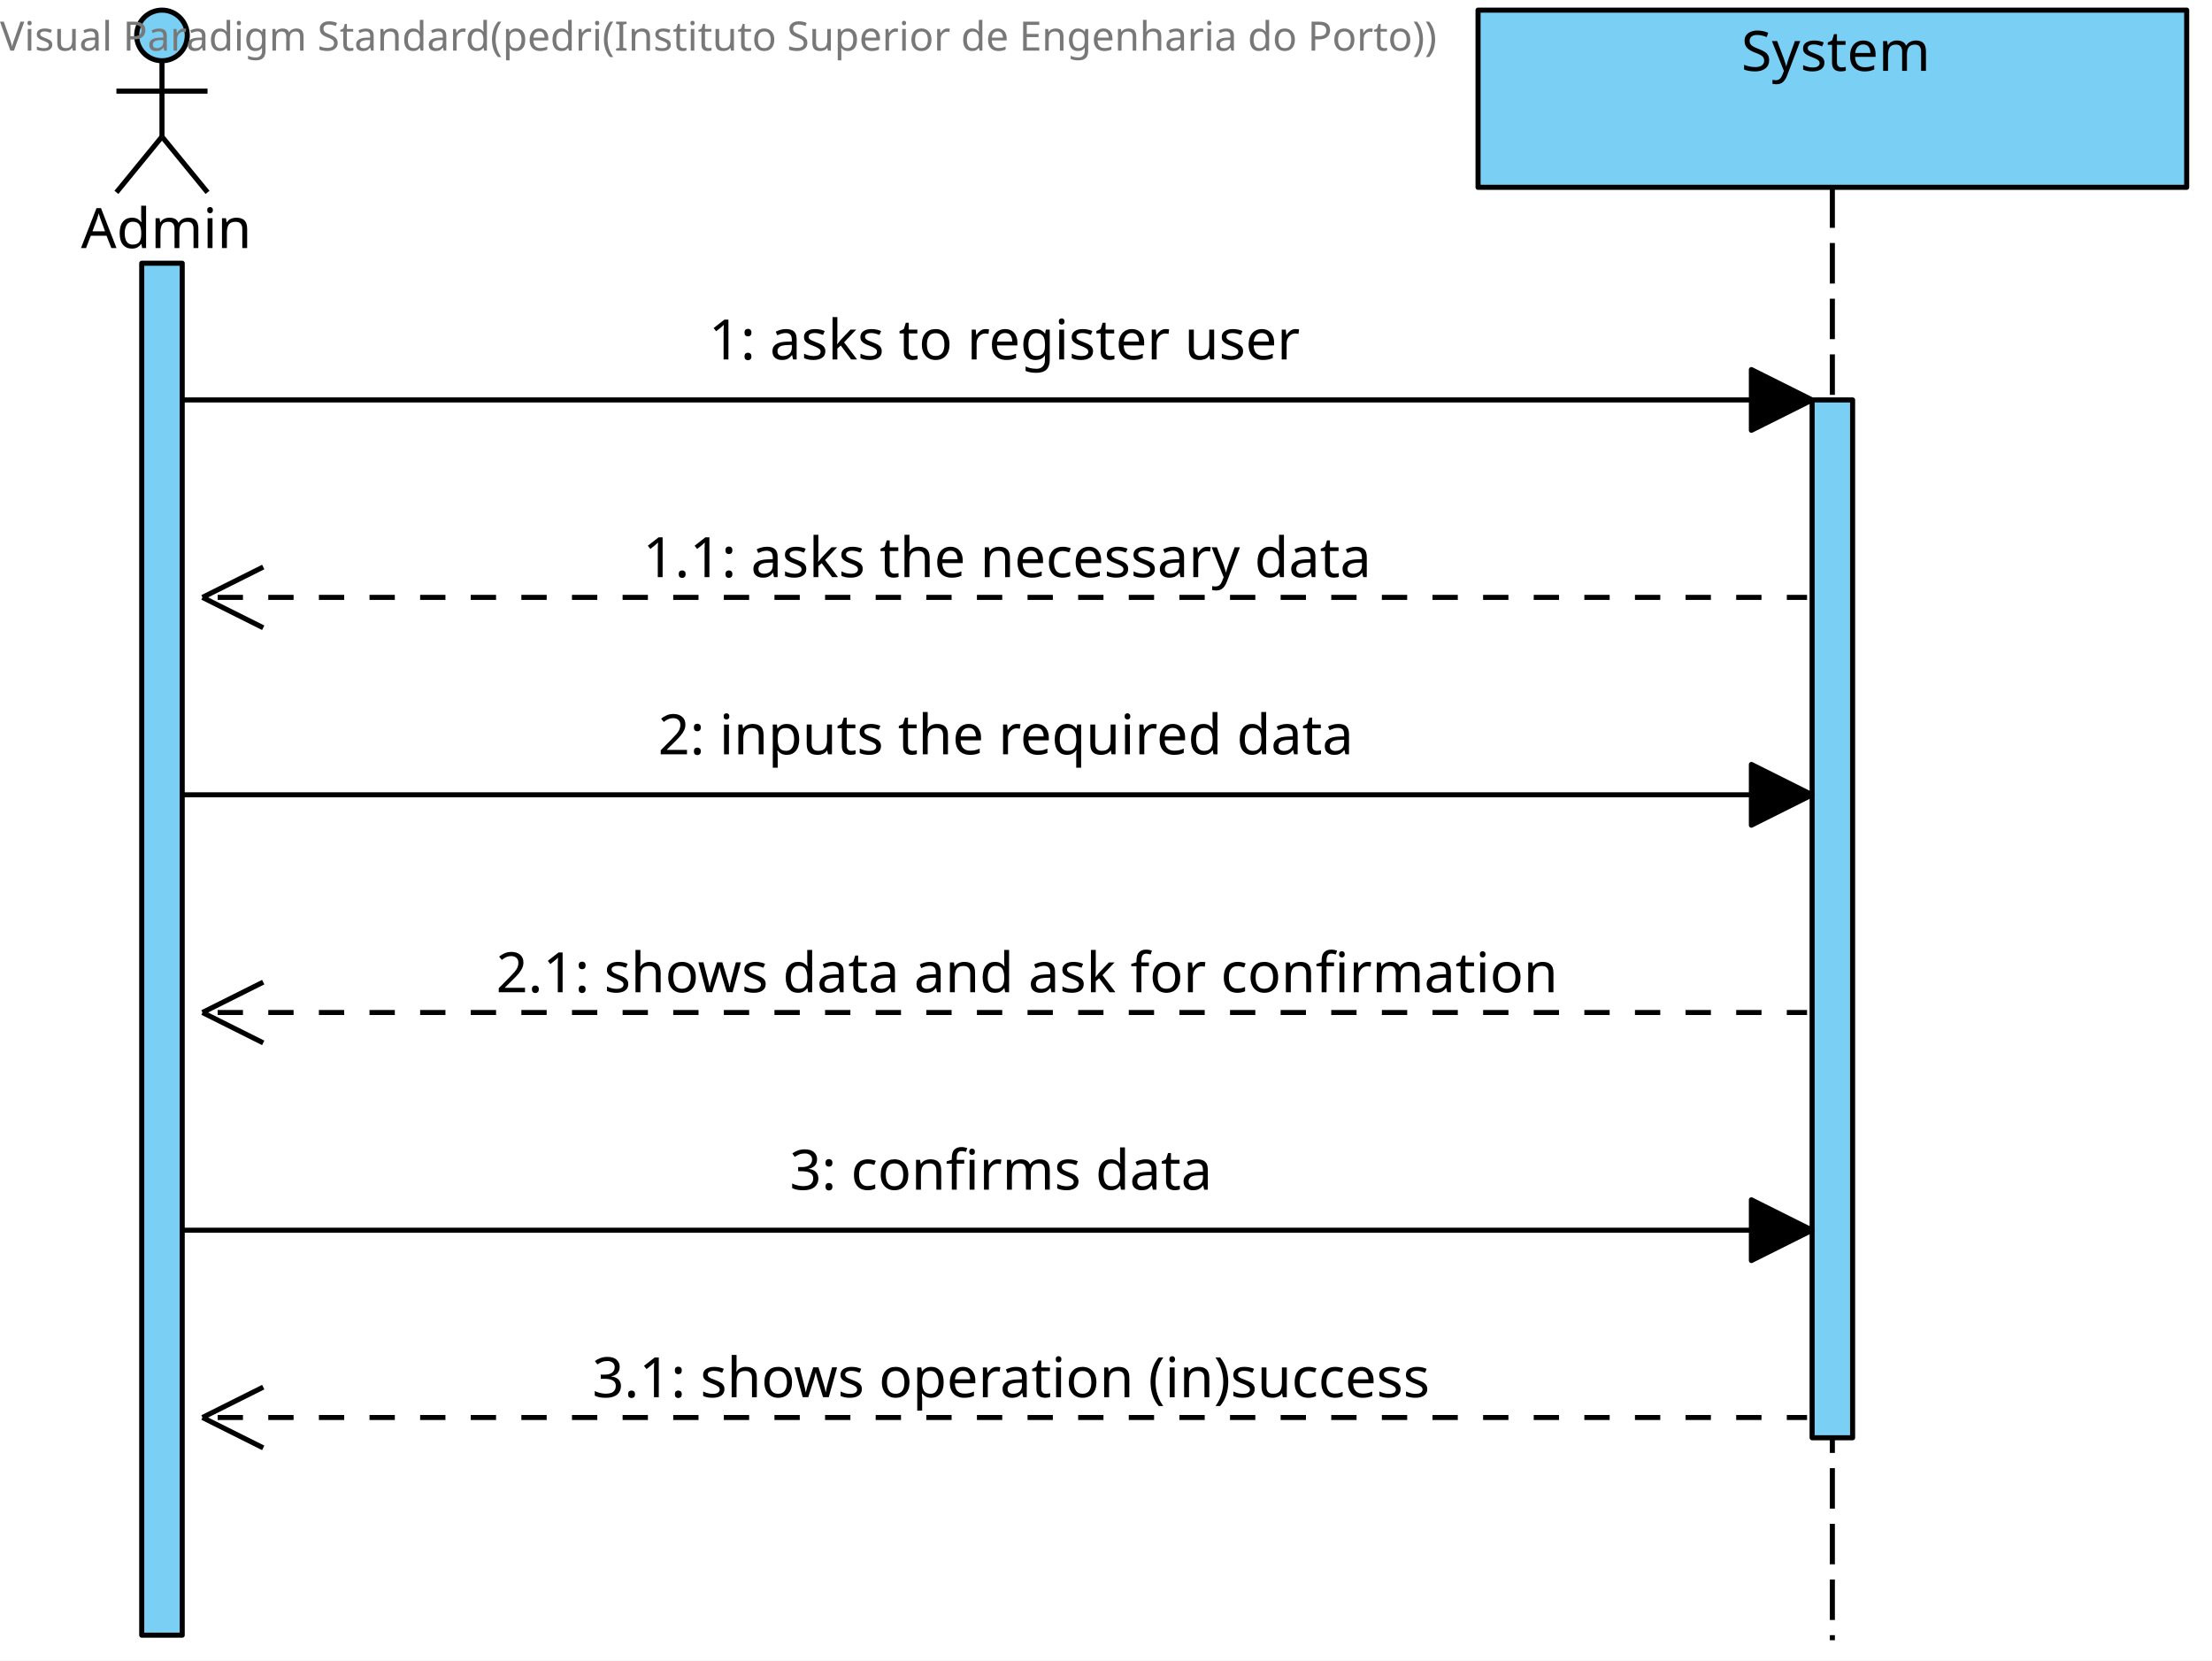
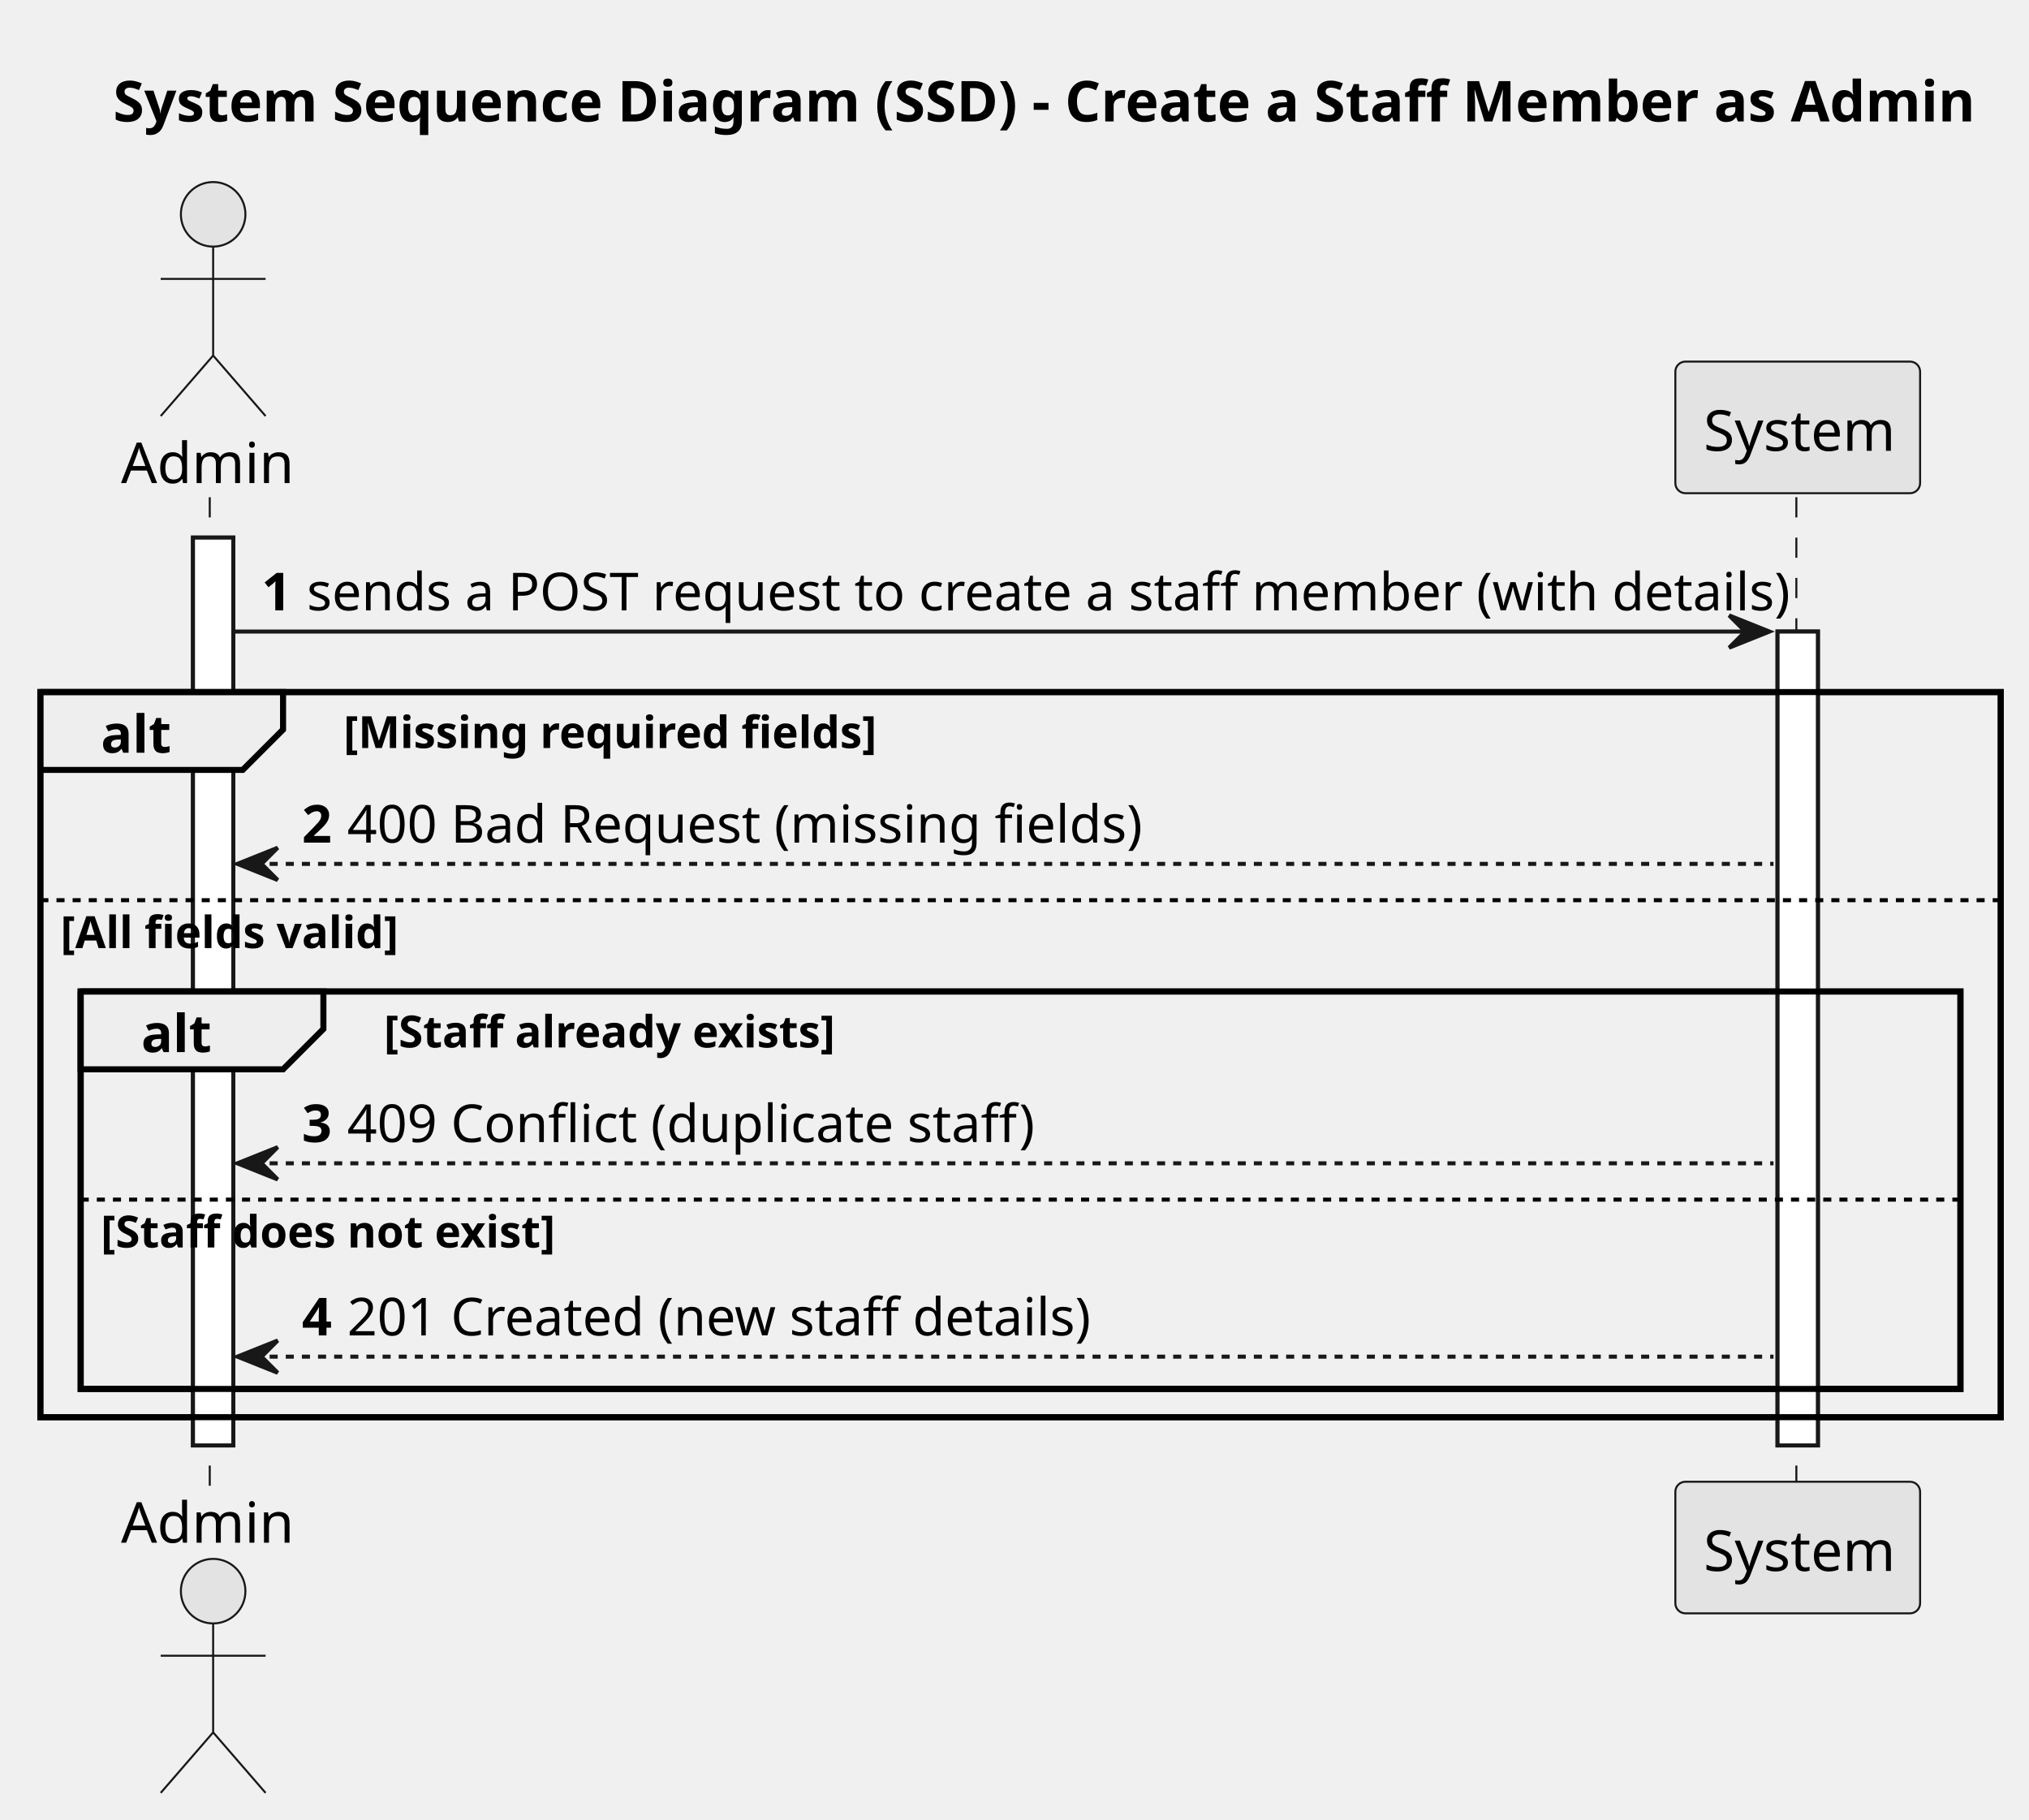
- <svg xmlns="http://www.w3.org/2000/svg" fill-opacity="0" color-rendering="auto" color-interpolation="auto" text-rendering="auto" stroke="rgb(0,0,0)" stroke-linecap="square" width="437" stroke-miterlimit="10" shape-rendering="auto" stroke-opacity="0" fill="rgb(0,0,0)" stroke-dasharray="none" font-weight="normal" stroke-width="1" height="328" font-family="'Dialog'" font-style="normal" stroke-linejoin="miter" font-size="12px" stroke-dashoffset="0" image-rendering="auto">
-   <defs id="genericDefs" />
+ <svg xmlns="http://www.w3.org/2000/svg" contentStyleType="text/css" height="451px" preserveAspectRatio="none" style="width:503px;height:451px;background:#FFFFFF;" version="1.1" viewBox="0 0 503 451" width="503px" zoomAndPan="magnify">
+   <defs />
  <g>
-     <defs id="defs1">
-       <clipPath clipPathUnits="userSpaceOnUse" id="clipPath1">
-         <path d="M-7 -7 L71 -7 L71 333 L-7 333 L-7 -7 Z" />
-       </clipPath>
-       <clipPath clipPathUnits="userSpaceOnUse" id="clipPath2">
-         <path d="M-7 -7 L152 -7 L152 333 L-7 333 L-7 -7 Z" />
-       </clipPath>
-       <clipPath clipPathUnits="userSpaceOnUse" id="clipPath3">
-         <path d="M-7 -7 L19 -7 L19 216 L-7 216 L-7 -7 Z" />
-       </clipPath>
-       <clipPath clipPathUnits="userSpaceOnUse" id="clipPath4">
-         <path d="M-141 -15 L282 -15 L282 30 L-141 30 L-141 -15 Z" />
-       </clipPath>
-       <clipPath clipPathUnits="userSpaceOnUse" id="clipPath5">
-         <path d="M-52 -15 L104 -15 L104 30 L-52 30 L-52 -15 Z" />
-       </clipPath>
-       <clipPath clipPathUnits="userSpaceOnUse" id="clipPath6">
-         <path d="M0 0 L426 0 L426 104 L0 104 L0 0 Z" />
-       </clipPath>
-       <clipPath clipPathUnits="userSpaceOnUse" id="clipPath7">
-         <path d="M72 8 L72 23 L20 23 L20 8 ZM277 30 L277 45 L145 45 L145 30 ZM293 73 L293 88 L132 88 L132 73 ZM0 0 L0 104 L426 104 L426 0 Z" />
-       </clipPath>
-       <clipPath clipPathUnits="userSpaceOnUse" id="clipPath8">
-         <path d="M0 0 L421 0 L421 104 L0 104 L0 0 Z" />
-       </clipPath>
-       <clipPath clipPathUnits="userSpaceOnUse" id="clipPath9">
-         <path d="M289 34 L289 49 L128 49 L128 34 ZM278 69 L278 84 L130 84 L130 69 ZM0 0 L0 104 L421 104 L421 0 L273 0 L273 6 L141 6 L141 0 Z" />
-       </clipPath>
-       <clipPath clipPathUnits="userSpaceOnUse" id="clipPath10">
-         <path d="M282 30 L282 45 L134 45 L134 30 ZM321 77 L321 92 L103 92 L103 77 ZM0 0 L0 104 L426 104 L426 0 L293 0 L293 10 L132 10 L132 0 Z" />
-       </clipPath>
-       <clipPath clipPathUnits="userSpaceOnUse" id="clipPath11">
-         <path d="M317 34 L317 49 L99 49 L99 34 ZM256 73 L256 88 L157 88 L157 73 ZM0 0 L0 104 L421 104 L421 0 L278 0 L278 2 L130 2 L130 0 Z" />
-       </clipPath>
-       <clipPath clipPathUnits="userSpaceOnUse" id="clipPath12">
-         <path d="M260 30 L260 45 L161 45 L161 30 ZM303 71 L303 86 L122 86 L122 71 ZM0 0 L0 104 L426 104 L426 0 L321 0 L321 6 L103 6 L103 0 Z" />
-       </clipPath>
-       <clipPath clipPathUnits="userSpaceOnUse" id="clipPath13">
-         <path d="M299 34 L299 49 L118 49 L118 34 ZM0 0 L0 104 L421 104 L421 0 L256 0 L256 8 L157 8 L157 0 Z" />
-       </clipPath>
-       <clipPath clipPathUnits="userSpaceOnUse" id="clipPath14">
-         <path d="M-181 -15 L362 -15 L362 30 L-181 30 L-181 -15 Z" />
-       </clipPath>
-       <clipPath clipPathUnits="userSpaceOnUse" id="clipPath15">
-         <path d="M-99 -15 L198 -15 L198 30 L-99 30 L-99 -15 Z" />
-       </clipPath>
-       <clipPath clipPathUnits="userSpaceOnUse" id="clipPath16">
-         <path d="M-218 -15 L436 -15 L436 30 L-218 30 L-218 -15 Z" />
-       </clipPath>
-       <clipPath clipPathUnits="userSpaceOnUse" id="clipPath17">
-         <path d="M-148 -15 L296 -15 L296 30 L-148 30 L-148 -15 Z" />
-       </clipPath>
-       <clipPath clipPathUnits="userSpaceOnUse" id="clipPath18">
-         <path d="M-161 -15 L322 -15 L322 30 L-161 30 L-161 -15 Z" />
-       </clipPath>
-       <clipPath clipPathUnits="userSpaceOnUse" id="clipPath19">
-         <path d="M-132 -15 L264 -15 L264 30 L-132 30 L-132 -15 Z" />
-       </clipPath>
-     </defs>
-     <g fill="white" text-rendering="geometricPrecision" fill-opacity="1" stroke-opacity="1" stroke="white">
-       <rect x="0" width="437" height="328" y="0" stroke="none" />
-     </g>
-     <g font-size="11px" transform="translate(2,2)" fill-opacity="1" fill="rgb(122,207,245)" text-rendering="geometricPrecision" image-rendering="optimizeQuality" font-family="sans-serif" stroke="rgb(122,207,245)" stroke-opacity="1">
-       <circle r="5" clip-path="url(#clipPath1)" cx="30" cy="5" stroke="none" />
-       <rect x="26" width="8" height="271" y="50" clip-path="url(#clipPath1)" stroke="none" />
-     </g>
-     <g stroke-linecap="butt" font-size="11px" transform="translate(2,2)" fill-opacity="1" fill="black" text-rendering="geometricPrecision" image-rendering="optimizeQuality" font-family="sans-serif" stroke-linejoin="round" stroke="black" stroke-opacity="1" stroke-miterlimit="0">
-       <circle fill="none" r="5" clip-path="url(#clipPath1)" cx="30" cy="5" />
-       <rect fill="none" x="26" width="8" height="271" y="50" clip-path="url(#clipPath1)" />
-       <line y2="25" fill="none" x1="30" clip-path="url(#clipPath1)" x2="30" y1="10" />
-       <line y2="36" fill="none" x1="30" clip-path="url(#clipPath1)" x2="21" y1="25" />
-       <line y2="36" fill="none" x1="30" clip-path="url(#clipPath1)" x2="39" y1="25" />
-       <line y2="16" fill="none" x1="21" clip-path="url(#clipPath1)" x2="39" y1="16" />
-     </g>
-     <g font-size="11px" transform="translate(292,2)" fill-opacity="1" fill="rgb(122,207,245)" text-rendering="geometricPrecision" image-rendering="optimizeQuality" font-family="sans-serif" stroke="rgb(122,207,245)" stroke-opacity="1">
-       <rect x="0" width="140" height="35" y="0" clip-path="url(#clipPath2)" stroke="none" />
-     </g>
-     <g stroke-linecap="butt" font-size="11px" transform="translate(292,2)" fill-opacity="1" fill="black" text-rendering="geometricPrecision" image-rendering="optimizeQuality" font-family="sans-serif" stroke-linejoin="round" stroke="black" stroke-opacity="1" stroke-miterlimit="0">
-       <rect fill="none" x="0" width="140" height="35" y="0" clip-path="url(#clipPath2)" />
-       <line clip-path="url(#clipPath2)" fill="none" x1="70" x2="70" y1="35" y2="322" stroke-linejoin="bevel" stroke-dasharray="8,3" />
-     </g>
-     <g font-size="11px" transform="translate(358,79)" fill-opacity="1" fill="rgb(122,207,245)" text-rendering="geometricPrecision" image-rendering="optimizeQuality" font-family="sans-serif" stroke="rgb(122,207,245)" stroke-opacity="1">
-       <rect x="0" width="8" height="205" y="0" clip-path="url(#clipPath3)" stroke="none" />
-     </g>
-     <g stroke-linecap="butt" font-size="11px" transform="translate(358,79)" fill-opacity="1" fill="black" text-rendering="geometricPrecision" image-rendering="optimizeQuality" font-family="sans-serif" stroke-linejoin="round" stroke="black" stroke-opacity="1" stroke-miterlimit="0">
-       <rect fill="none" x="0" width="8" height="205" y="0" clip-path="url(#clipPath3)" />
-     </g>
-     <g font-size="11px" transform="translate(292,2)" fill-opacity="1" fill="black" text-rendering="geometricPrecision" image-rendering="optimizeQuality" font-family="sans-serif" stroke="black" stroke-opacity="1">
-       <text x="52" xml:space="preserve" y="12" clip-path="url(#clipPath4)" stroke="none">System</text>
-     </g>
-     <g font-size="11px" transform="translate(6,37)" fill-opacity="1" fill="black" text-rendering="geometricPrecision" image-rendering="optimizeQuality" font-family="sans-serif" stroke="black" stroke-opacity="1">
-       <text x="10" xml:space="preserve" y="12" clip-path="url(#clipPath5)" stroke="none">Admin</text>
-     </g>
-     <g stroke-linecap="butt" font-size="11px" transform="translate(-14,29)" fill-opacity="1" fill="black" text-rendering="geometricPrecision" image-rendering="optimizeQuality" font-family="sans-serif" stroke-linejoin="round" stroke="black" stroke-opacity="1">
-       <line y2="50" fill="none" x1="50" clip-path="url(#clipPath7)" x2="372" y1="50" />
-       <polygon points=" 372 50 360 44 360 56" clip-path="url(#clipPath7)" stroke="none" />
-       <polygon fill="none" points=" 372 50 360 44 360 56" clip-path="url(#clipPath7)" />
-     </g>
-     <g fill-opacity="1" text-rendering="geometricPrecision" stroke="black" stroke-linecap="butt" transform="translate(-10,68)" stroke-opacity="1" fill="black" stroke-dasharray="5" font-family="sans-serif" stroke-linejoin="round" font-size="11px" stroke-dashoffset="1" image-rendering="optimizeQuality">
-       <line y2="50" fill="none" x1="367" clip-path="url(#clipPath9)" x2="50" y1="50" />
-       <line clip-path="url(#clipPath9)" stroke-dashoffset="0" fill="none" x1="50" x2="62" y1="50" y2="56" stroke-dasharray="none" />
-       <line clip-path="url(#clipPath9)" stroke-dashoffset="0" fill="none" x1="50" x2="62" y1="50" y2="44" stroke-dasharray="none" />
-     </g>
-     <g stroke-linecap="butt" font-size="11px" transform="translate(-14,107)" fill-opacity="1" fill="black" text-rendering="geometricPrecision" image-rendering="optimizeQuality" font-family="sans-serif" stroke-linejoin="round" stroke="black" stroke-opacity="1">
-       <line y2="50" fill="none" x1="50" clip-path="url(#clipPath10)" x2="372" y1="50" />
-       <polygon points=" 372 50 360 44 360 56" clip-path="url(#clipPath10)" stroke="none" />
-       <polygon fill="none" points=" 372 50 360 44 360 56" clip-path="url(#clipPath10)" />
-     </g>
-     <g fill-opacity="1" text-rendering="geometricPrecision" stroke="black" stroke-linecap="butt" transform="translate(-10,150)" stroke-opacity="1" fill="black" stroke-dasharray="5" font-family="sans-serif" stroke-linejoin="round" font-size="11px" stroke-dashoffset="1" image-rendering="optimizeQuality">
-       <line y2="50" fill="none" x1="367" clip-path="url(#clipPath11)" x2="50" y1="50" />
-       <line clip-path="url(#clipPath11)" stroke-dashoffset="0" fill="none" x1="50" x2="62" y1="50" y2="56" stroke-dasharray="none" />
-       <line clip-path="url(#clipPath11)" stroke-dashoffset="0" fill="none" x1="50" x2="62" y1="50" y2="44" stroke-dasharray="none" />
-     </g>
-     <g stroke-linecap="butt" font-size="11px" transform="translate(-14,193)" fill-opacity="1" fill="black" text-rendering="geometricPrecision" image-rendering="optimizeQuality" font-family="sans-serif" stroke-linejoin="round" stroke="black" stroke-opacity="1">
-       <line y2="50" fill="none" x1="50" clip-path="url(#clipPath12)" x2="372" y1="50" />
-       <polygon points=" 372 50 360 44 360 56" clip-path="url(#clipPath12)" stroke="none" />
-       <polygon fill="none" points=" 372 50 360 44 360 56" clip-path="url(#clipPath12)" />
-     </g>
-     <g fill-opacity="1" text-rendering="geometricPrecision" stroke="black" stroke-linecap="butt" transform="translate(-10,230)" stroke-opacity="1" fill="black" stroke-dasharray="5" font-family="sans-serif" stroke-linejoin="round" font-size="11px" stroke-dashoffset="1" image-rendering="optimizeQuality">
-       <line y2="50" fill="none" x1="367" clip-path="url(#clipPath13)" x2="50" y1="50" />
-       <line clip-path="url(#clipPath13)" stroke-dashoffset="0" fill="none" x1="50" x2="62" y1="50" y2="56" stroke-dasharray="none" />
-       <line clip-path="url(#clipPath13)" stroke-dashoffset="0" fill="none" x1="50" x2="62" y1="50" y2="44" stroke-dasharray="none" />
-     </g>
-     <g font-size="11px" transform="translate(108,264)" fill-opacity="1" fill="black" text-rendering="geometricPrecision" image-rendering="optimizeQuality" font-family="sans-serif" stroke="black" stroke-opacity="1">
-       <text x="9" xml:space="preserve" y="12" clip-path="url(#clipPath14)" stroke="none">3.1: shows operation (in)success</text>
-     </g>
-     <g font-size="11px" transform="translate(147,223)" fill-opacity="1" fill="white" text-rendering="geometricPrecision" image-rendering="optimizeQuality" font-family="sans-serif" stroke="white" stroke-opacity="1">
-       <rect x="0" width="99" height="15" y="0" clip-path="url(#clipPath15)" stroke="none" />
-       <text fill="black" x="9" xml:space="preserve" y="12" clip-path="url(#clipPath15)" stroke="none">3: confirms data</text>
-     </g>
-     <g font-size="11px" transform="translate(89,184)" fill-opacity="1" fill="black" text-rendering="geometricPrecision" image-rendering="optimizeQuality" font-family="sans-serif" stroke="black" stroke-opacity="1">
-       <text x="9" xml:space="preserve" y="12" clip-path="url(#clipPath16)" stroke="none">2.1: shows data and ask for confirmation</text>
-     </g>
-     <g font-size="11px" transform="translate(120,137)" fill-opacity="1" fill="white" text-rendering="geometricPrecision" image-rendering="optimizeQuality" font-family="sans-serif" stroke="white" stroke-opacity="1">
-       <rect x="0" width="148" height="15" y="0" clip-path="url(#clipPath17)" stroke="none" />
-       <text fill="black" x="10" xml:space="preserve" y="12" clip-path="url(#clipPath17)" stroke="none">2: inputs the required data</text>
-     </g>
-     <g font-size="11px" transform="translate(118,102)" fill-opacity="1" fill="black" text-rendering="geometricPrecision" image-rendering="optimizeQuality" font-family="sans-serif" stroke="black" stroke-opacity="1">
-       <text x="9" xml:space="preserve" y="12" clip-path="url(#clipPath18)" stroke="none">1.1: asks the necessary data</text>
-     </g>
-     <g font-size="11px" transform="translate(131,59)" fill-opacity="1" fill="white" text-rendering="geometricPrecision" image-rendering="optimizeQuality" font-family="sans-serif" stroke="white" stroke-opacity="1">
-       <rect x="0" width="132" height="15" y="0" clip-path="url(#clipPath19)" stroke="none" />
-       <text fill="black" x="9" xml:space="preserve" y="12" clip-path="url(#clipPath19)" stroke="none">1: asks to register user</text>
-     </g>
-     <g font-size="8px" fill-opacity="1" fill="rgb(120,120,120)" text-rendering="geometricPrecision" image-rendering="optimizeQuality" stroke="rgb(120,120,120)" stroke-opacity="1">
-       <text x="0" xml:space="preserve" y="10" stroke="none">Visual Paradigm Standard(pedri(Instituto Superior de Engenharia do Porto))</text>
-     </g>
+     <text fill="#000000" font-family="sans-serif" font-size="14" font-weight="bold" lengthAdjust="spacing" textLength="448.916" x="28.043" y="30.107">System Sequence Diagram (SSD) - Create a Staff Member as Admin</text>
+     <rect fill="#FFFFFF" height="225.008" style="stroke:#181818;stroke-width:1.0;" width="10" x="47.841" y="133.242" />
+     <rect fill="#FFFFFF" height="201.717" style="stroke:#181818;stroke-width:1.0;" width="10" x="440.665" y="156.533" />
+     <rect fill="none" height="179.717" style="stroke:#000000;stroke-width:1.5;" width="486.002" x="10" y="171.533" />
+     <rect fill="none" height="98.504" style="stroke:#000000;stroke-width:1.5;" width="466.002" x="20" y="245.746" />
+     <line style="stroke:#181818;stroke-width:0.5;stroke-dasharray:5.0,5.0;" x1="52" x2="52" y1="123.242" y2="368.25" />
+     <line style="stroke:#181818;stroke-width:0.5;stroke-dasharray:5.0,5.0;" x1="445.327" x2="445.327" y1="123.242" y2="368.25" />
+     <text fill="#000000" font-family="sans-serif" font-size="14" lengthAdjust="spacing" textLength="39.683" x="30" y="119.728">Admin</text>
+     <ellipse cx="52.841" cy="53.121" fill="#E3E3E3" rx="8" ry="8" style="stroke:#181818;stroke-width:0.5;" />
+     <path d="M52.841,61.121 L52.841,88.121 M39.841,69.121 L65.841,69.121 M52.841,88.121 L39.841,103.121 M52.841,88.121 L65.841,103.121 " fill="none" style="stroke:#181818;stroke-width:0.5;" />
+     <text fill="#000000" font-family="sans-serif" font-size="14" lengthAdjust="spacing" textLength="39.683" x="30" y="382.357">Admin</text>
+     <ellipse cx="52.841" cy="394.371" fill="#E3E3E3" rx="8" ry="8" style="stroke:#181818;stroke-width:0.5;" />
+     <path d="M52.841,402.371 L52.841,429.371 M39.841,410.371 L65.841,410.371 M52.841,429.371 L39.841,444.371 M52.841,429.371 L65.841,444.371 " fill="none" style="stroke:#181818;stroke-width:0.5;" />
+     <rect fill="#E3E3E3" height="32.621" rx="2.5" ry="2.5" style="stroke:#181818;stroke-width:0.5;" width="60.676" x="415.327" y="89.621" />
+     <text fill="#000000" font-family="sans-serif" font-size="14" lengthAdjust="spacing" textLength="46.676" x="422.327" y="111.728">System</text>
+     <rect fill="#E3E3E3" height="32.621" rx="2.5" ry="2.5" style="stroke:#181818;stroke-width:0.5;" width="60.676" x="415.327" y="367.25" />
+     <text fill="#000000" font-family="sans-serif" font-size="14" lengthAdjust="spacing" textLength="46.676" x="422.327" y="389.357">System</text>
+     <rect fill="#FFFFFF" height="225.008" style="stroke:#181818;stroke-width:1.0;" width="10" x="47.841" y="133.242" />
+     <rect fill="#FFFFFF" height="201.717" style="stroke:#181818;stroke-width:1.0;" width="10" x="440.665" y="156.533" />
+     <polygon fill="#181818" points="428.665,152.533,438.665,156.533,428.665,160.533,432.665,156.533" style="stroke:#181818;stroke-width:1.0;" />
+     <line style="stroke:#181818;stroke-width:1.0;" x1="57.841" x2="434.665" y1="156.533" y2="156.533" />
+     <text fill="#000000" font-family="sans-serif" font-size="13" font-weight="bold" lengthAdjust="spacing" textLength="7.23" x="64.841" y="151.27">1</text>
+     <text fill="#000000" font-family="sans-serif" font-size="13" lengthAdjust="spacing" textLength="352.593" x="76.071" y="151.27">sends a POST request to create a staff member (with details)</text>
+     <path d="M10,171.533 L70.171,171.533 L70.171,180.824 L60.171,190.824 L10,190.824 L10,171.533 " fill="#EEEEEE" style="stroke:#000000;stroke-width:1.5;" />
+     <rect fill="none" height="179.717" style="stroke:#000000;stroke-width:1.5;" width="486.002" x="10" y="171.533" />
+     <text fill="#000000" font-family="sans-serif" font-size="13" font-weight="bold" lengthAdjust="spacing" textLength="15.171" x="25" y="186.561">alt</text>
+     <text fill="#000000" font-family="sans-serif" font-size="11" font-weight="bold" lengthAdjust="spacing" textLength="127.128" x="85.171" y="185.403">[Missing required fields]</text>
+     <polygon fill="#181818" points="68.841,210.115,58.841,214.115,68.841,218.115,64.841,214.115" style="stroke:#181818;stroke-width:1.0;" />
+     <line style="stroke:#181818;stroke-width:1.0;stroke-dasharray:2.0,2.0;" x1="62.841" x2="439.665" y1="214.115" y2="214.115" />
+     <text fill="#000000" font-family="sans-serif" font-size="13" font-weight="bold" lengthAdjust="spacing" textLength="7.23" x="74.841" y="208.852">2</text>
+     <text fill="#000000" font-family="sans-serif" font-size="13" lengthAdjust="spacing" textLength="190.76" x="86.071" y="208.852">400 Bad Request (missing fields)</text>
+     <line style="stroke:#000000;stroke-width:1.0;stroke-dasharray:2.0,2.0;" x1="10" x2="496.002" y1="223.115" y2="223.115" />
+     <text fill="#000000" font-family="sans-serif" font-size="11" font-weight="bold" lengthAdjust="spacing" textLength="81.291" x="15" y="234.985">[All fields valid]</text>
+     <path d="M20,245.746 L80.171,245.746 L80.171,255.037 L70.171,265.037 L20,265.037 L20,245.746 " fill="#EEEEEE" style="stroke:#000000;stroke-width:1.5;" />
+     <rect fill="none" height="98.504" style="stroke:#000000;stroke-width:1.5;" width="466.002" x="20" y="245.746" />
+     <text fill="#000000" font-family="sans-serif" font-size="13" font-weight="bold" lengthAdjust="spacing" textLength="15.171" x="35" y="260.774">alt</text>
+     <text fill="#000000" font-family="sans-serif" font-size="11" font-weight="bold" lengthAdjust="spacing" textLength="107.599" x="95.171" y="259.616">[Staff already exists]</text>
+     <polygon fill="#181818" points="68.841,284.328,58.841,288.328,68.841,292.328,64.841,288.328" style="stroke:#181818;stroke-width:1.0;" />
+     <line style="stroke:#181818;stroke-width:1.0;stroke-dasharray:2.0,2.0;" x1="62.841" x2="439.665" y1="288.328" y2="288.328" />
+     <text fill="#000000" font-family="sans-serif" font-size="13" font-weight="bold" lengthAdjust="spacing" textLength="7.23" x="74.841" y="283.065">3</text>
+     <text fill="#000000" font-family="sans-serif" font-size="13" lengthAdjust="spacing" textLength="161.135" x="86.071" y="283.065">409 Conflict (duplicate staff)</text>
+     <line style="stroke:#000000;stroke-width:1.0;stroke-dasharray:2.0,2.0;" x1="20" x2="486.002" y1="297.328" y2="297.328" />
+     <text fill="#000000" font-family="sans-serif" font-size="11" font-weight="bold" lengthAdjust="spacing" textLength="108.786" x="25" y="309.198">[Staff does not exist]</text>
+     <polygon fill="#181818" points="68.841,332.25,58.841,336.25,68.841,340.25,64.841,336.25" style="stroke:#181818;stroke-width:1.0;" />
+     <line style="stroke:#181818;stroke-width:1.0;stroke-dasharray:2.0,2.0;" x1="62.841" x2="439.665" y1="336.25" y2="336.25" />
+     <text fill="#000000" font-family="sans-serif" font-size="13" font-weight="bold" lengthAdjust="spacing" textLength="7.23" x="74.841" y="330.987">4</text>
+     <text fill="#000000" font-family="sans-serif" font-size="13" lengthAdjust="spacing" textLength="177.036" x="86.071" y="330.987">201 Created (new staff details)</text>
  </g>
</svg>
